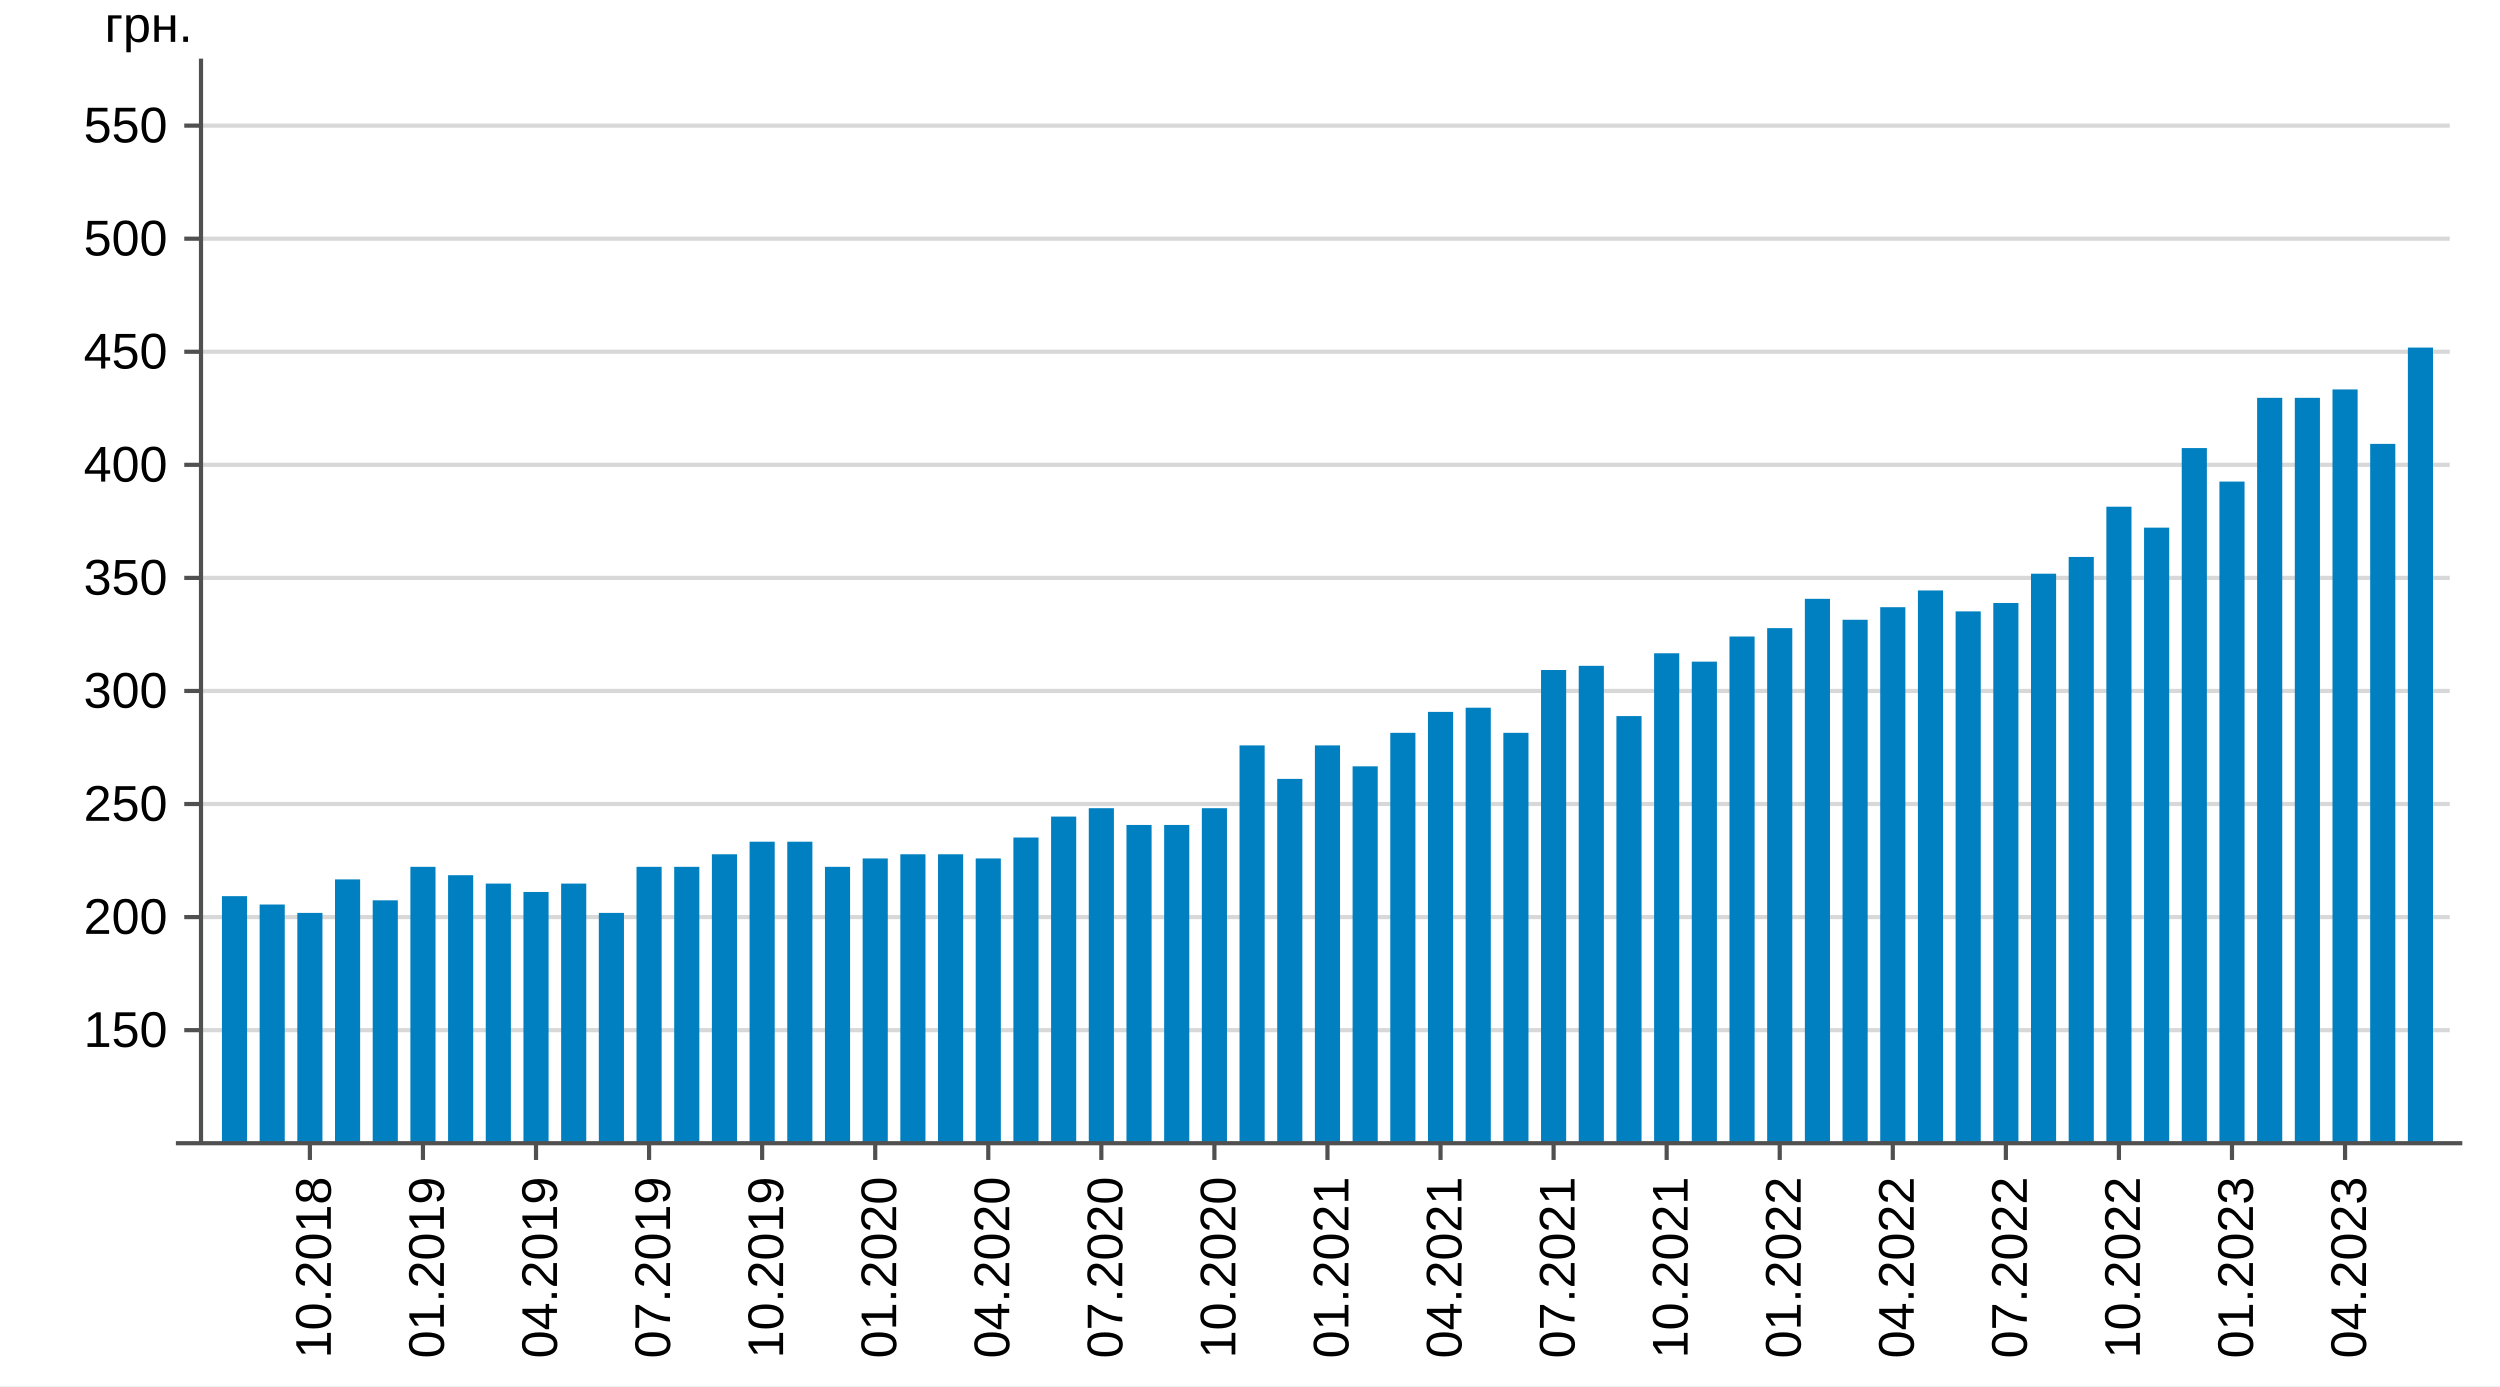
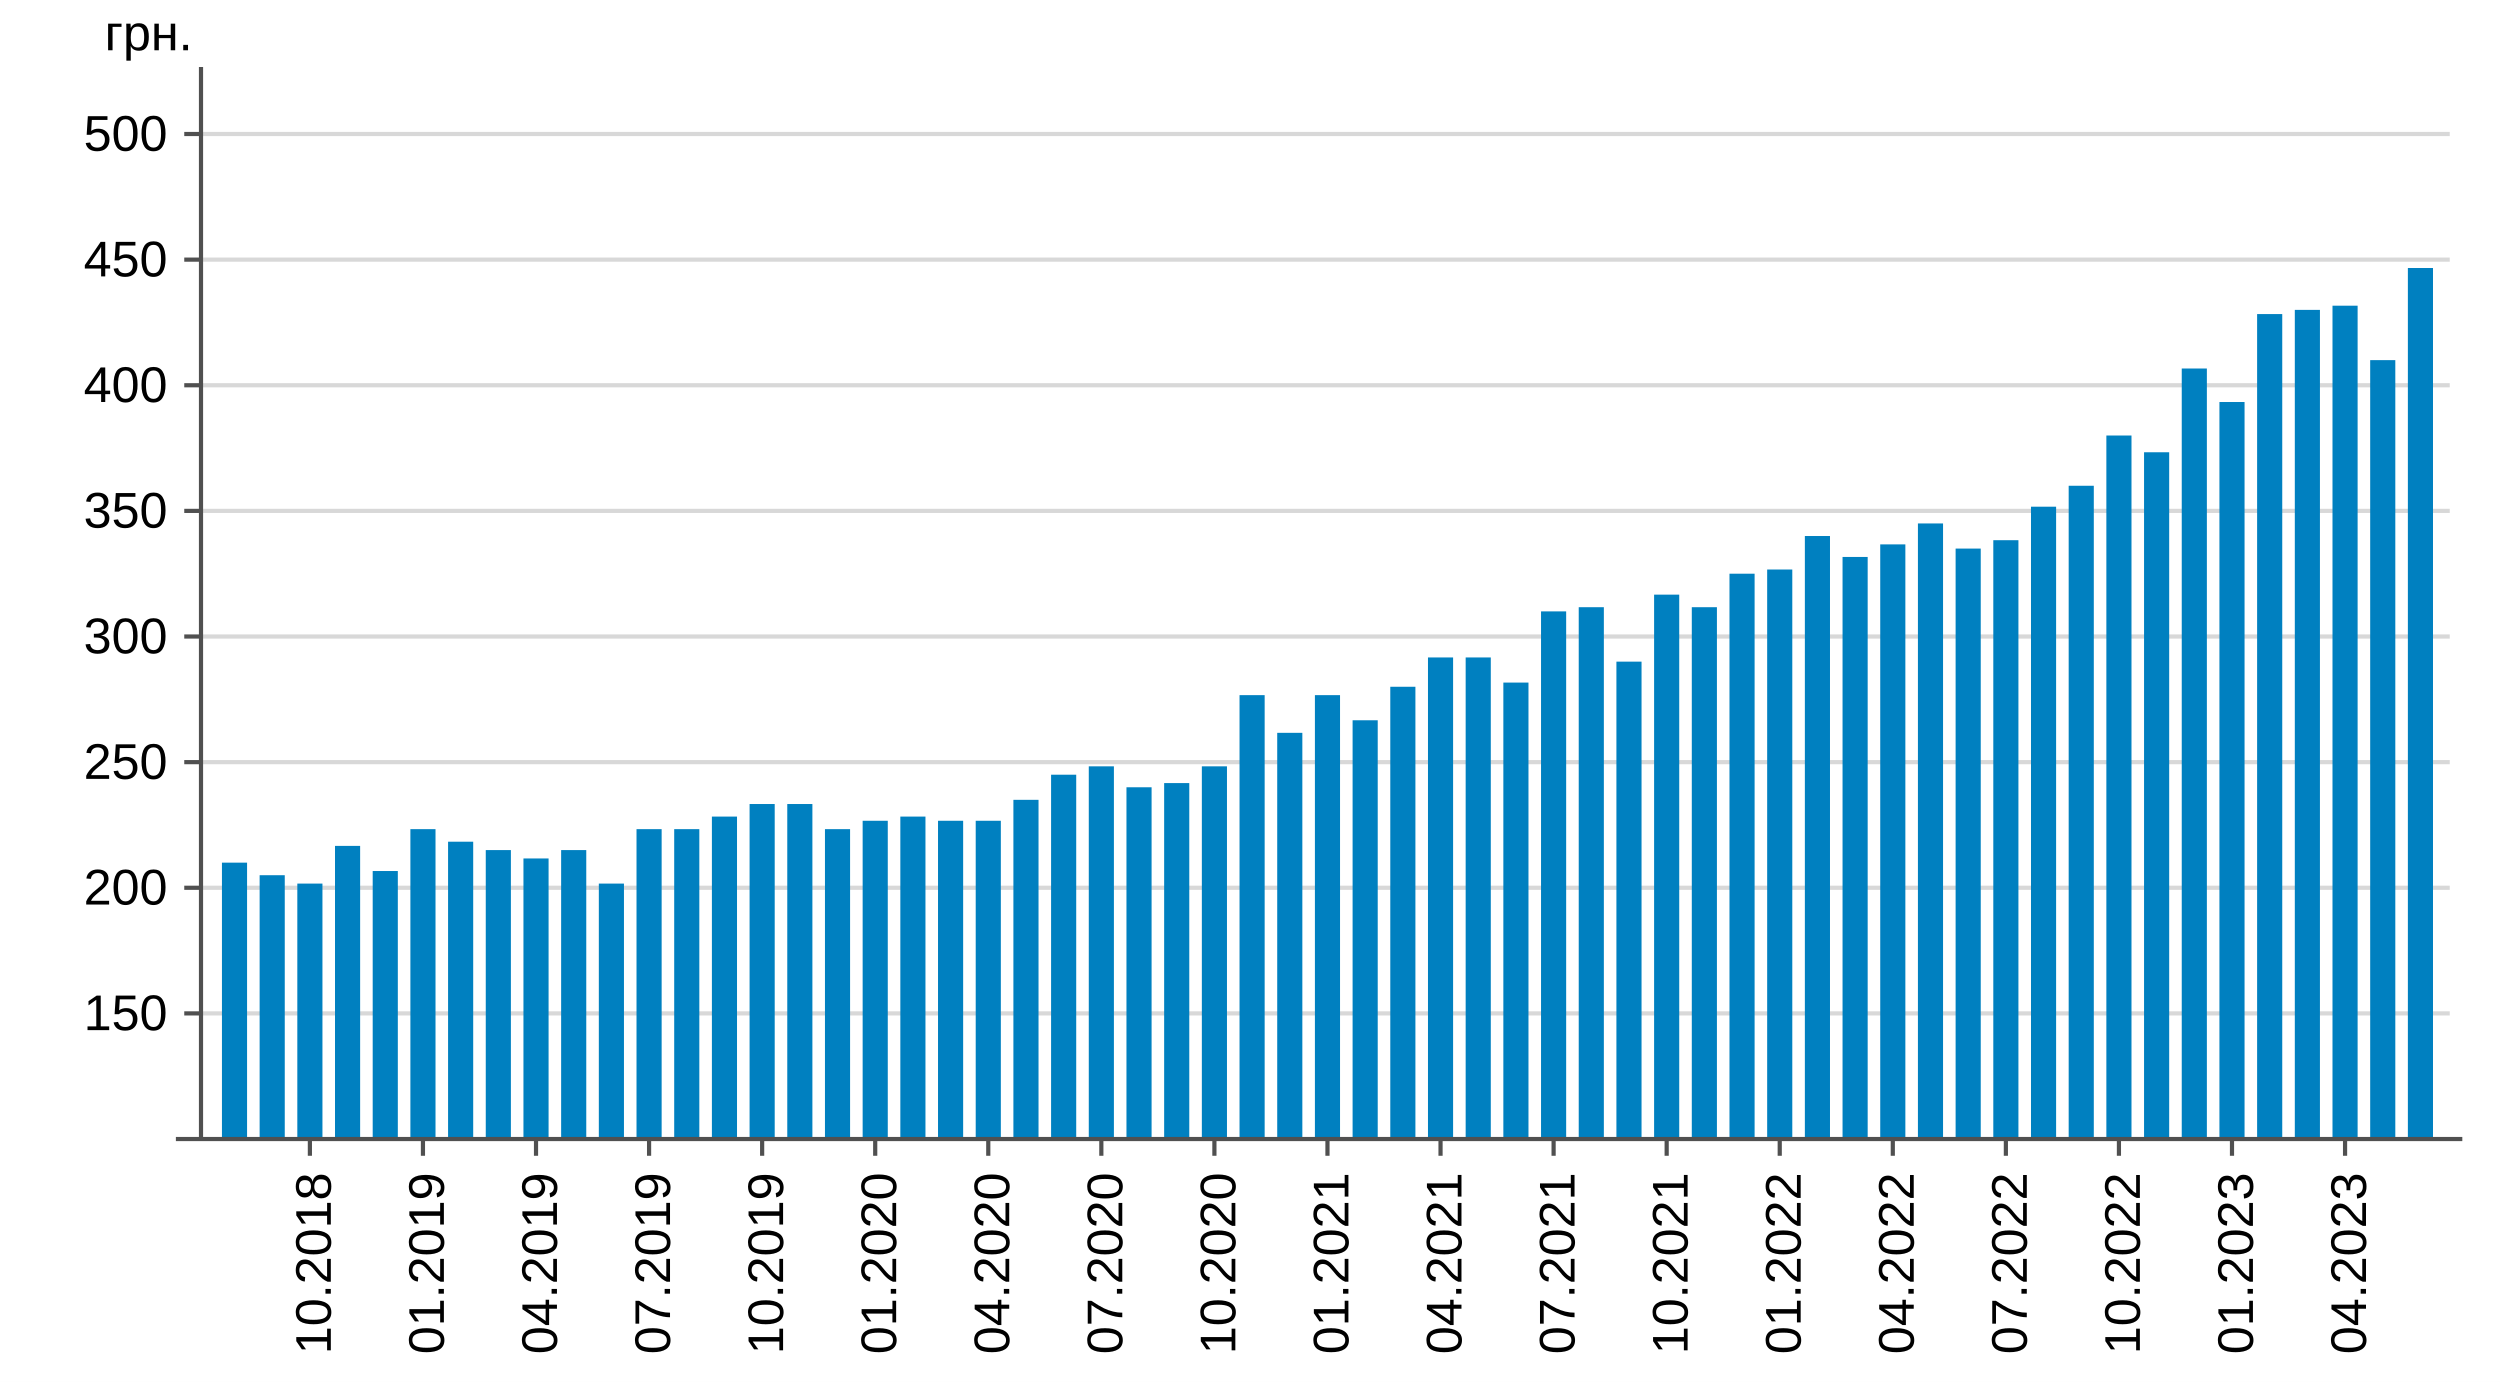
- <svg xmlns="http://www.w3.org/2000/svg" xmlns:xlink="http://www.w3.org/1999/xlink" version="1.1" width="597" height="331" viewBox="-48 -273 597 331" preserveAspectRatio="none">
+ <svg xmlns="http://www.w3.org/2000/svg" xmlns:xlink="http://www.w3.org/1999/xlink" version="1.1" width="597" height="330" viewBox="-48 -272 597 330" preserveAspectRatio="none">
  <style type="text/css">
line { stroke-width:1px; }
line.axes { stroke:#505050; }
line.grid { stroke:#D8D8D8; }
rect.bg { fill:#FFFFFF; }
text { font-family:arial,sans-serif; font-size:12px; fill:#000000; }
</style>
  <defs>
    <g id="hintbox">
      <rect x="0" y="0" width="77" height="34" style="stroke:#505050; stroke-width:1px; fill:rgba(255,255,255,0.87);" />
      <text id="hint0" x="4" y="14"> </text>
      <text x="7" y="28" />
      <text id="hint1" x="73" y="28" style="text-anchor:end;"> </text>
    </g>
    <g id="hintline">
-       <line x1="0" y1="-243" x2="0" y2="0" class="axes" style="stroke-dasharray:2 1" />
+       <line x1="0" y1="-240" x2="0" y2="0" class="axes" style="stroke-dasharray:2 1" />
    </g>
  </defs>
-   <rect x="-48" y="-273" width="597" height="331" class="bg" />
+   <rect x="-48" y="-272" width="597" height="330" class="bg" />
  <line x1="26" y1="0" x2="26" y2="4" class="axes" />
  <text x="31" y="8" transform="rotate(-90,31,8)" style="text-anchor:end;">10.2018</text>
  <line x1="53" y1="0" x2="53" y2="4" class="axes" />
  <text x="58" y="8" transform="rotate(-90,58,8)" style="text-anchor:end;">01.2019</text>
  <line x1="80" y1="0" x2="80" y2="4" class="axes" />
  <text x="85" y="8" transform="rotate(-90,85,8)" style="text-anchor:end;">04.2019</text>
  <line x1="107" y1="0" x2="107" y2="4" class="axes" />
  <text x="112" y="8" transform="rotate(-90,112,8)" style="text-anchor:end;">07.2019</text>
  <line x1="134" y1="0" x2="134" y2="4" class="axes" />
  <text x="139" y="8" transform="rotate(-90,139,8)" style="text-anchor:end;">10.2019</text>
  <line x1="161" y1="0" x2="161" y2="4" class="axes" />
  <text x="166" y="8" transform="rotate(-90,166,8)" style="text-anchor:end;">01.2020</text>
  <line x1="188" y1="0" x2="188" y2="4" class="axes" />
  <text x="193" y="8" transform="rotate(-90,193,8)" style="text-anchor:end;">04.2020</text>
  <line x1="215" y1="0" x2="215" y2="4" class="axes" />
  <text x="220" y="8" transform="rotate(-90,220,8)" style="text-anchor:end;">07.2020</text>
  <line x1="242" y1="0" x2="242" y2="4" class="axes" />
  <text x="247" y="8" transform="rotate(-90,247,8)" style="text-anchor:end;">10.2020</text>
  <line x1="269" y1="0" x2="269" y2="4" class="axes" />
  <text x="274" y="8" transform="rotate(-90,274,8)" style="text-anchor:end;">01.2021</text>
  <line x1="296" y1="0" x2="296" y2="4" class="axes" />
  <text x="301" y="8" transform="rotate(-90,301,8)" style="text-anchor:end;">04.2021</text>
  <line x1="323" y1="0" x2="323" y2="4" class="axes" />
  <text x="328" y="8" transform="rotate(-90,328,8)" style="text-anchor:end;">07.2021</text>
  <line x1="350" y1="0" x2="350" y2="4" class="axes" />
  <text x="355" y="8" transform="rotate(-90,355,8)" style="text-anchor:end;">10.2021</text>
  <line x1="377" y1="0" x2="377" y2="4" class="axes" />
  <text x="382" y="8" transform="rotate(-90,382,8)" style="text-anchor:end;">01.2022</text>
  <line x1="404" y1="0" x2="404" y2="4" class="axes" />
  <text x="409" y="8" transform="rotate(-90,409,8)" style="text-anchor:end;">04.2022</text>
  <line x1="431" y1="0" x2="431" y2="4" class="axes" />
  <text x="436" y="8" transform="rotate(-90,436,8)" style="text-anchor:end;">07.2022</text>
  <line x1="458" y1="0" x2="458" y2="4" class="axes" />
  <text x="463" y="8" transform="rotate(-90,463,8)" style="text-anchor:end;">10.2022</text>
  <line x1="485" y1="0" x2="485" y2="4" class="axes" />
  <text x="490" y="8" transform="rotate(-90,490,8)" style="text-anchor:end;">01.2023</text>
  <line x1="512" y1="0" x2="512" y2="4" class="axes" />
  <text x="517" y="8" transform="rotate(-90,517,8)" style="text-anchor:end;">04.2023</text>
-   <line x1="0" y1="-27" x2="537" y2="-27" class="grid" />
-   <line x1="0" y1="-27" x2="-4" y2="-27" class="axes" />
-   <text x="-8" y="-23" style="text-anchor:end;">150</text>
-   <line x1="0" y1="-54" x2="537" y2="-54" class="grid" />
-   <line x1="0" y1="-54" x2="-4" y2="-54" class="axes" />
-   <text x="-8" y="-50" style="text-anchor:end;">200</text>
-   <line x1="0" y1="-81" x2="537" y2="-81" class="grid" />
-   <line x1="0" y1="-81" x2="-4" y2="-81" class="axes" />
-   <text x="-8" y="-77" style="text-anchor:end;">250</text>
-   <line x1="0" y1="-108" x2="537" y2="-108" class="grid" />
-   <line x1="0" y1="-108" x2="-4" y2="-108" class="axes" />
-   <text x="-8" y="-104" style="text-anchor:end;">300</text>
-   <line x1="0" y1="-135" x2="537" y2="-135" class="grid" />
-   <line x1="0" y1="-135" x2="-4" y2="-135" class="axes" />
-   <text x="-8" y="-131" style="text-anchor:end;">350</text>
-   <line x1="0" y1="-162" x2="537" y2="-162" class="grid" />
-   <line x1="0" y1="-162" x2="-4" y2="-162" class="axes" />
-   <text x="-8" y="-158" style="text-anchor:end;">400</text>
-   <line x1="0" y1="-189" x2="537" y2="-189" class="grid" />
-   <line x1="0" y1="-189" x2="-4" y2="-189" class="axes" />
-   <text x="-8" y="-185" style="text-anchor:end;">450</text>
-   <line x1="0" y1="-216" x2="537" y2="-216" class="grid" />
-   <line x1="0" y1="-216" x2="-4" y2="-216" class="axes" />
-   <text x="-8" y="-212" style="text-anchor:end;">500</text>
-   <line x1="0" y1="-243" x2="537" y2="-243" class="grid" />
-   <line x1="0" y1="-243" x2="-4" y2="-243" class="axes" />
-   <text x="-8" y="-239" style="text-anchor:end;">550</text>
+   <line x1="0" y1="-30" x2="537" y2="-30" class="grid" />
+   <line x1="0" y1="-30" x2="-4" y2="-30" class="axes" />
+   <text x="-8" y="-26" style="text-anchor:end;">150</text>
+   <line x1="0" y1="-60" x2="537" y2="-60" class="grid" />
+   <line x1="0" y1="-60" x2="-4" y2="-60" class="axes" />
+   <text x="-8" y="-56" style="text-anchor:end;">200</text>
+   <line x1="0" y1="-90" x2="537" y2="-90" class="grid" />
+   <line x1="0" y1="-90" x2="-4" y2="-90" class="axes" />
+   <text x="-8" y="-86" style="text-anchor:end;">250</text>
+   <line x1="0" y1="-120" x2="537" y2="-120" class="grid" />
+   <line x1="0" y1="-120" x2="-4" y2="-120" class="axes" />
+   <text x="-8" y="-116" style="text-anchor:end;">300</text>
+   <line x1="0" y1="-150" x2="537" y2="-150" class="grid" />
+   <line x1="0" y1="-150" x2="-4" y2="-150" class="axes" />
+   <text x="-8" y="-146" style="text-anchor:end;">350</text>
+   <line x1="0" y1="-180" x2="537" y2="-180" class="grid" />
+   <line x1="0" y1="-180" x2="-4" y2="-180" class="axes" />
+   <text x="-8" y="-176" style="text-anchor:end;">400</text>
+   <line x1="0" y1="-210" x2="537" y2="-210" class="grid" />
+   <line x1="0" y1="-210" x2="-4" y2="-210" class="axes" />
+   <text x="-8" y="-206" style="text-anchor:end;">450</text>
+   <line x1="0" y1="-240" x2="537" y2="-240" class="grid" />
+   <line x1="0" y1="-240" x2="-4" y2="-240" class="axes" />
+   <text x="-8" y="-236" style="text-anchor:end;">500</text>
  <use xlink:href="#hintline" id="useline" x="0" style="visibility:hidden;" />
-   <rect x="5" y="-243" width="6" height="243" style="fill:transparent;" />
-   <rect x="5" y="-59" width="6" height="59" style="fill:#0080C0;" />
-   <rect x="14" y="-243" width="6" height="243" style="fill:transparent;" />
-   <rect x="14" y="-57" width="6" height="57" style="fill:#0080C0;" />
-   <rect x="23" y="-243" width="6" height="243" style="fill:transparent;" />
-   <rect x="23" y="-55" width="6" height="55" style="fill:#0080C0;" />
-   <rect x="32" y="-243" width="6" height="243" style="fill:transparent;" />
-   <rect x="32" y="-63" width="6" height="63" style="fill:#0080C0;" />
-   <rect x="41" y="-243" width="6" height="243" style="fill:transparent;" />
-   <rect x="41" y="-58" width="6" height="58" style="fill:#0080C0;" />
-   <rect x="50" y="-243" width="6" height="243" style="fill:transparent;" />
-   <rect x="50" y="-66" width="6" height="66" style="fill:#0080C0;" />
-   <rect x="59" y="-243" width="6" height="243" style="fill:transparent;" />
-   <rect x="59" y="-64" width="6" height="64" style="fill:#0080C0;" />
-   <rect x="68" y="-243" width="6" height="243" style="fill:transparent;" />
-   <rect x="68" y="-62" width="6" height="62" style="fill:#0080C0;" />
-   <rect x="77" y="-243" width="6" height="243" style="fill:transparent;" />
-   <rect x="77" y="-60" width="6" height="60" style="fill:#0080C0;" />
-   <rect x="86" y="-243" width="6" height="243" style="fill:transparent;" />
-   <rect x="86" y="-62" width="6" height="62" style="fill:#0080C0;" />
-   <rect x="95" y="-243" width="6" height="243" style="fill:transparent;" />
-   <rect x="95" y="-55" width="6" height="55" style="fill:#0080C0;" />
-   <rect x="104" y="-243" width="6" height="243" style="fill:transparent;" />
-   <rect x="104" y="-66" width="6" height="66" style="fill:#0080C0;" />
-   <rect x="113" y="-243" width="6" height="243" style="fill:transparent;" />
-   <rect x="113" y="-66" width="6" height="66" style="fill:#0080C0;" />
-   <rect x="122" y="-243" width="6" height="243" style="fill:transparent;" />
-   <rect x="122" y="-69" width="6" height="69" style="fill:#0080C0;" />
-   <rect x="131" y="-243" width="6" height="243" style="fill:transparent;" />
-   <rect x="131" y="-72" width="6" height="72" style="fill:#0080C0;" />
-   <rect x="140" y="-243" width="6" height="243" style="fill:transparent;" />
-   <rect x="140" y="-72" width="6" height="72" style="fill:#0080C0;" />
-   <rect x="149" y="-243" width="6" height="243" style="fill:transparent;" />
-   <rect x="149" y="-66" width="6" height="66" style="fill:#0080C0;" />
-   <rect x="158" y="-243" width="6" height="243" style="fill:transparent;" />
-   <rect x="158" y="-68" width="6" height="68" style="fill:#0080C0;" />
-   <rect x="167" y="-243" width="6" height="243" style="fill:transparent;" />
-   <rect x="167" y="-69" width="6" height="69" style="fill:#0080C0;" />
-   <rect x="176" y="-243" width="6" height="243" style="fill:transparent;" />
-   <rect x="176" y="-69" width="6" height="69" style="fill:#0080C0;" />
-   <rect x="185" y="-243" width="6" height="243" style="fill:transparent;" />
-   <rect x="185" y="-68" width="6" height="68" style="fill:#0080C0;" />
-   <rect x="194" y="-243" width="6" height="243" style="fill:transparent;" />
-   <rect x="194" y="-73" width="6" height="73" style="fill:#0080C0;" />
-   <rect x="203" y="-243" width="6" height="243" style="fill:transparent;" />
-   <rect x="203" y="-78" width="6" height="78" style="fill:#0080C0;" />
-   <rect x="212" y="-243" width="6" height="243" style="fill:transparent;" />
-   <rect x="212" y="-80" width="6" height="80" style="fill:#0080C0;" />
-   <rect x="221" y="-243" width="6" height="243" style="fill:transparent;" />
-   <rect x="221" y="-76" width="6" height="76" style="fill:#0080C0;" />
-   <rect x="230" y="-243" width="6" height="243" style="fill:transparent;" />
-   <rect x="230" y="-76" width="6" height="76" style="fill:#0080C0;" />
-   <rect x="239" y="-243" width="6" height="243" style="fill:transparent;" />
-   <rect x="239" y="-80" width="6" height="80" style="fill:#0080C0;" />
-   <rect x="248" y="-243" width="6" height="243" style="fill:transparent;" />
-   <rect x="248" y="-95" width="6" height="95" style="fill:#0080C0;" />
-   <rect x="257" y="-243" width="6" height="243" style="fill:transparent;" />
-   <rect x="257" y="-87" width="6" height="87" style="fill:#0080C0;" />
-   <rect x="266" y="-243" width="6" height="243" style="fill:transparent;" />
-   <rect x="266" y="-95" width="6" height="95" style="fill:#0080C0;" />
-   <rect x="275" y="-243" width="6" height="243" style="fill:transparent;" />
-   <rect x="275" y="-90" width="6" height="90" style="fill:#0080C0;" />
-   <rect x="284" y="-243" width="6" height="243" style="fill:transparent;" />
-   <rect x="284" y="-98" width="6" height="98" style="fill:#0080C0;" />
-   <rect x="293" y="-243" width="6" height="243" style="fill:transparent;" />
-   <rect x="293" y="-103" width="6" height="103" style="fill:#0080C0;" />
-   <rect x="302" y="-243" width="6" height="243" style="fill:transparent;" />
-   <rect x="302" y="-104" width="6" height="104" style="fill:#0080C0;" />
-   <rect x="311" y="-243" width="6" height="243" style="fill:transparent;" />
-   <rect x="311" y="-98" width="6" height="98" style="fill:#0080C0;" />
-   <rect x="320" y="-243" width="6" height="243" style="fill:transparent;" />
-   <rect x="320" y="-113" width="6" height="113" style="fill:#0080C0;" />
-   <rect x="329" y="-243" width="6" height="243" style="fill:transparent;" />
-   <rect x="329" y="-114" width="6" height="114" style="fill:#0080C0;" />
-   <rect x="338" y="-243" width="6" height="243" style="fill:transparent;" />
-   <rect x="338" y="-102" width="6" height="102" style="fill:#0080C0;" />
-   <rect x="347" y="-243" width="6" height="243" style="fill:transparent;" />
-   <rect x="347" y="-117" width="6" height="117" style="fill:#0080C0;" />
-   <rect x="356" y="-243" width="6" height="243" style="fill:transparent;" />
-   <rect x="356" y="-115" width="6" height="115" style="fill:#0080C0;" />
-   <rect x="365" y="-243" width="6" height="243" style="fill:transparent;" />
-   <rect x="365" y="-121" width="6" height="121" style="fill:#0080C0;" />
-   <rect x="374" y="-243" width="6" height="243" style="fill:transparent;" />
-   <rect x="374" y="-123" width="6" height="123" style="fill:#0080C0;" />
-   <rect x="383" y="-243" width="6" height="243" style="fill:transparent;" />
-   <rect x="383" y="-130" width="6" height="130" style="fill:#0080C0;" />
-   <rect x="392" y="-243" width="6" height="243" style="fill:transparent;" />
-   <rect x="392" y="-125" width="6" height="125" style="fill:#0080C0;" />
-   <rect x="401" y="-243" width="6" height="243" style="fill:transparent;" />
-   <rect x="401" y="-128" width="6" height="128" style="fill:#0080C0;" />
-   <rect x="410" y="-243" width="6" height="243" style="fill:transparent;" />
-   <rect x="410" y="-132" width="6" height="132" style="fill:#0080C0;" />
-   <rect x="419" y="-243" width="6" height="243" style="fill:transparent;" />
-   <rect x="419" y="-127" width="6" height="127" style="fill:#0080C0;" />
-   <rect x="428" y="-243" width="6" height="243" style="fill:transparent;" />
-   <rect x="428" y="-129" width="6" height="129" style="fill:#0080C0;" />
-   <rect x="437" y="-243" width="6" height="243" style="fill:transparent;" />
-   <rect x="437" y="-136" width="6" height="136" style="fill:#0080C0;" />
-   <rect x="446" y="-243" width="6" height="243" style="fill:transparent;" />
-   <rect x="446" y="-140" width="6" height="140" style="fill:#0080C0;" />
-   <rect x="455" y="-243" width="6" height="243" style="fill:transparent;" />
-   <rect x="455" y="-152" width="6" height="152" style="fill:#0080C0;" />
-   <rect x="464" y="-243" width="6" height="243" style="fill:transparent;" />
-   <rect x="464" y="-147" width="6" height="147" style="fill:#0080C0;" />
-   <rect x="473" y="-243" width="6" height="243" style="fill:transparent;" />
-   <rect x="473" y="-166" width="6" height="166" style="fill:#0080C0;" />
-   <rect x="482" y="-243" width="6" height="243" style="fill:transparent;" />
-   <rect x="482" y="-158" width="6" height="158" style="fill:#0080C0;" />
-   <rect x="491" y="-243" width="6" height="243" style="fill:transparent;" />
-   <rect x="491" y="-178" width="6" height="178" style="fill:#0080C0;" />
-   <rect x="500" y="-243" width="6" height="243" style="fill:transparent;" />
-   <rect x="500" y="-178" width="6" height="178" style="fill:#0080C0;" />
-   <rect x="509" y="-243" width="6" height="243" style="fill:transparent;" />
-   <rect x="509" y="-180" width="6" height="180" style="fill:#0080C0;" />
-   <rect x="518" y="-243" width="6" height="243" style="fill:transparent;" />
-   <rect x="518" y="-167" width="6" height="167" style="fill:#0080C0;" />
-   <rect x="527" y="-243" width="6" height="243" style="fill:transparent;" />
-   <rect x="527" y="-190" width="6" height="190" style="fill:#0080C0;" />
+   <rect x="5" y="-240" width="6" height="240" style="fill:transparent;" />
+   <rect x="5" y="-66" width="6" height="66" style="fill:#0080C0;" />
+   <rect x="14" y="-240" width="6" height="240" style="fill:transparent;" />
+   <rect x="14" y="-63" width="6" height="63" style="fill:#0080C0;" />
+   <rect x="23" y="-240" width="6" height="240" style="fill:transparent;" />
+   <rect x="23" y="-61" width="6" height="61" style="fill:#0080C0;" />
+   <rect x="32" y="-240" width="6" height="240" style="fill:transparent;" />
+   <rect x="32" y="-70" width="6" height="70" style="fill:#0080C0;" />
+   <rect x="41" y="-240" width="6" height="240" style="fill:transparent;" />
+   <rect x="41" y="-64" width="6" height="64" style="fill:#0080C0;" />
+   <rect x="50" y="-240" width="6" height="240" style="fill:transparent;" />
+   <rect x="50" y="-74" width="6" height="74" style="fill:#0080C0;" />
+   <rect x="59" y="-240" width="6" height="240" style="fill:transparent;" />
+   <rect x="59" y="-71" width="6" height="71" style="fill:#0080C0;" />
+   <rect x="68" y="-240" width="6" height="240" style="fill:transparent;" />
+   <rect x="68" y="-69" width="6" height="69" style="fill:#0080C0;" />
+   <rect x="77" y="-240" width="6" height="240" style="fill:transparent;" />
+   <rect x="77" y="-67" width="6" height="67" style="fill:#0080C0;" />
+   <rect x="86" y="-240" width="6" height="240" style="fill:transparent;" />
+   <rect x="86" y="-69" width="6" height="69" style="fill:#0080C0;" />
+   <rect x="95" y="-240" width="6" height="240" style="fill:transparent;" />
+   <rect x="95" y="-61" width="6" height="61" style="fill:#0080C0;" />
+   <rect x="104" y="-240" width="6" height="240" style="fill:transparent;" />
+   <rect x="104" y="-74" width="6" height="74" style="fill:#0080C0;" />
+   <rect x="113" y="-240" width="6" height="240" style="fill:transparent;" />
+   <rect x="113" y="-74" width="6" height="74" style="fill:#0080C0;" />
+   <rect x="122" y="-240" width="6" height="240" style="fill:transparent;" />
+   <rect x="122" y="-77" width="6" height="77" style="fill:#0080C0;" />
+   <rect x="131" y="-240" width="6" height="240" style="fill:transparent;" />
+   <rect x="131" y="-80" width="6" height="80" style="fill:#0080C0;" />
+   <rect x="140" y="-240" width="6" height="240" style="fill:transparent;" />
+   <rect x="140" y="-80" width="6" height="80" style="fill:#0080C0;" />
+   <rect x="149" y="-240" width="6" height="240" style="fill:transparent;" />
+   <rect x="149" y="-74" width="6" height="74" style="fill:#0080C0;" />
+   <rect x="158" y="-240" width="6" height="240" style="fill:transparent;" />
+   <rect x="158" y="-76" width="6" height="76" style="fill:#0080C0;" />
+   <rect x="167" y="-240" width="6" height="240" style="fill:transparent;" />
+   <rect x="167" y="-77" width="6" height="77" style="fill:#0080C0;" />
+   <rect x="176" y="-240" width="6" height="240" style="fill:transparent;" />
+   <rect x="176" y="-76" width="6" height="76" style="fill:#0080C0;" />
+   <rect x="185" y="-240" width="6" height="240" style="fill:transparent;" />
+   <rect x="185" y="-76" width="6" height="76" style="fill:#0080C0;" />
+   <rect x="194" y="-240" width="6" height="240" style="fill:transparent;" />
+   <rect x="194" y="-81" width="6" height="81" style="fill:#0080C0;" />
+   <rect x="203" y="-240" width="6" height="240" style="fill:transparent;" />
+   <rect x="203" y="-87" width="6" height="87" style="fill:#0080C0;" />
+   <rect x="212" y="-240" width="6" height="240" style="fill:transparent;" />
+   <rect x="212" y="-89" width="6" height="89" style="fill:#0080C0;" />
+   <rect x="221" y="-240" width="6" height="240" style="fill:transparent;" />
+   <rect x="221" y="-84" width="6" height="84" style="fill:#0080C0;" />
+   <rect x="230" y="-240" width="6" height="240" style="fill:transparent;" />
+   <rect x="230" y="-85" width="6" height="85" style="fill:#0080C0;" />
+   <rect x="239" y="-240" width="6" height="240" style="fill:transparent;" />
+   <rect x="239" y="-89" width="6" height="89" style="fill:#0080C0;" />
+   <rect x="248" y="-240" width="6" height="240" style="fill:transparent;" />
+   <rect x="248" y="-106" width="6" height="106" style="fill:#0080C0;" />
+   <rect x="257" y="-240" width="6" height="240" style="fill:transparent;" />
+   <rect x="257" y="-97" width="6" height="97" style="fill:#0080C0;" />
+   <rect x="266" y="-240" width="6" height="240" style="fill:transparent;" />
+   <rect x="266" y="-106" width="6" height="106" style="fill:#0080C0;" />
+   <rect x="275" y="-240" width="6" height="240" style="fill:transparent;" />
+   <rect x="275" y="-100" width="6" height="100" style="fill:#0080C0;" />
+   <rect x="284" y="-240" width="6" height="240" style="fill:transparent;" />
+   <rect x="284" y="-108" width="6" height="108" style="fill:#0080C0;" />
+   <rect x="293" y="-240" width="6" height="240" style="fill:transparent;" />
+   <rect x="293" y="-115" width="6" height="115" style="fill:#0080C0;" />
+   <rect x="302" y="-240" width="6" height="240" style="fill:transparent;" />
+   <rect x="302" y="-115" width="6" height="115" style="fill:#0080C0;" />
+   <rect x="311" y="-240" width="6" height="240" style="fill:transparent;" />
+   <rect x="311" y="-109" width="6" height="109" style="fill:#0080C0;" />
+   <rect x="320" y="-240" width="6" height="240" style="fill:transparent;" />
+   <rect x="320" y="-126" width="6" height="126" style="fill:#0080C0;" />
+   <rect x="329" y="-240" width="6" height="240" style="fill:transparent;" />
+   <rect x="329" y="-127" width="6" height="127" style="fill:#0080C0;" />
+   <rect x="338" y="-240" width="6" height="240" style="fill:transparent;" />
+   <rect x="338" y="-114" width="6" height="114" style="fill:#0080C0;" />
+   <rect x="347" y="-240" width="6" height="240" style="fill:transparent;" />
+   <rect x="347" y="-130" width="6" height="130" style="fill:#0080C0;" />
+   <rect x="356" y="-240" width="6" height="240" style="fill:transparent;" />
+   <rect x="356" y="-127" width="6" height="127" style="fill:#0080C0;" />
+   <rect x="365" y="-240" width="6" height="240" style="fill:transparent;" />
+   <rect x="365" y="-135" width="6" height="135" style="fill:#0080C0;" />
+   <rect x="374" y="-240" width="6" height="240" style="fill:transparent;" />
+   <rect x="374" y="-136" width="6" height="136" style="fill:#0080C0;" />
+   <rect x="383" y="-240" width="6" height="240" style="fill:transparent;" />
+   <rect x="383" y="-144" width="6" height="144" style="fill:#0080C0;" />
+   <rect x="392" y="-240" width="6" height="240" style="fill:transparent;" />
+   <rect x="392" y="-139" width="6" height="139" style="fill:#0080C0;" />
+   <rect x="401" y="-240" width="6" height="240" style="fill:transparent;" />
+   <rect x="401" y="-142" width="6" height="142" style="fill:#0080C0;" />
+   <rect x="410" y="-240" width="6" height="240" style="fill:transparent;" />
+   <rect x="410" y="-147" width="6" height="147" style="fill:#0080C0;" />
+   <rect x="419" y="-240" width="6" height="240" style="fill:transparent;" />
+   <rect x="419" y="-141" width="6" height="141" style="fill:#0080C0;" />
+   <rect x="428" y="-240" width="6" height="240" style="fill:transparent;" />
+   <rect x="428" y="-143" width="6" height="143" style="fill:#0080C0;" />
+   <rect x="437" y="-240" width="6" height="240" style="fill:transparent;" />
+   <rect x="437" y="-151" width="6" height="151" style="fill:#0080C0;" />
+   <rect x="446" y="-240" width="6" height="240" style="fill:transparent;" />
+   <rect x="446" y="-156" width="6" height="156" style="fill:#0080C0;" />
+   <rect x="455" y="-240" width="6" height="240" style="fill:transparent;" />
+   <rect x="455" y="-168" width="6" height="168" style="fill:#0080C0;" />
+   <rect x="464" y="-240" width="6" height="240" style="fill:transparent;" />
+   <rect x="464" y="-164" width="6" height="164" style="fill:#0080C0;" />
+   <rect x="473" y="-240" width="6" height="240" style="fill:transparent;" />
+   <rect x="473" y="-184" width="6" height="184" style="fill:#0080C0;" />
+   <rect x="482" y="-240" width="6" height="240" style="fill:transparent;" />
+   <rect x="482" y="-176" width="6" height="176" style="fill:#0080C0;" />
+   <rect x="491" y="-240" width="6" height="240" style="fill:transparent;" />
+   <rect x="491" y="-197" width="6" height="197" style="fill:#0080C0;" />
+   <rect x="500" y="-240" width="6" height="240" style="fill:transparent;" />
+   <rect x="500" y="-198" width="6" height="198" style="fill:#0080C0;" />
+   <rect x="509" y="-240" width="6" height="240" style="fill:transparent;" />
+   <rect x="509" y="-199" width="6" height="199" style="fill:#0080C0;" />
+   <rect x="518" y="-240" width="6" height="240" style="fill:transparent;" />
+   <rect x="518" y="-186" width="6" height="186" style="fill:#0080C0;" />
+   <rect x="527" y="-240" width="6" height="240" style="fill:transparent;" />
+   <rect x="527" y="-208" width="6" height="208" style="fill:#0080C0;" />
  <line x1="-6" y1="0" x2="540" y2="0" class="axes" />
-   <line x1="0" y1="-259" x2="0" y2="0" class="axes" />
-   <text x="-2" y="-263" style="text-anchor:end;">грн.</text>
+   <line x1="0" y1="-256" x2="0" y2="0" class="axes" />
+   <text x="-2" y="-260" style="text-anchor:end;">грн.</text>
  <use xlink:href="#hintbox" id="usebox" x="0" y="0" style="visibility:hidden;" />
</svg>
